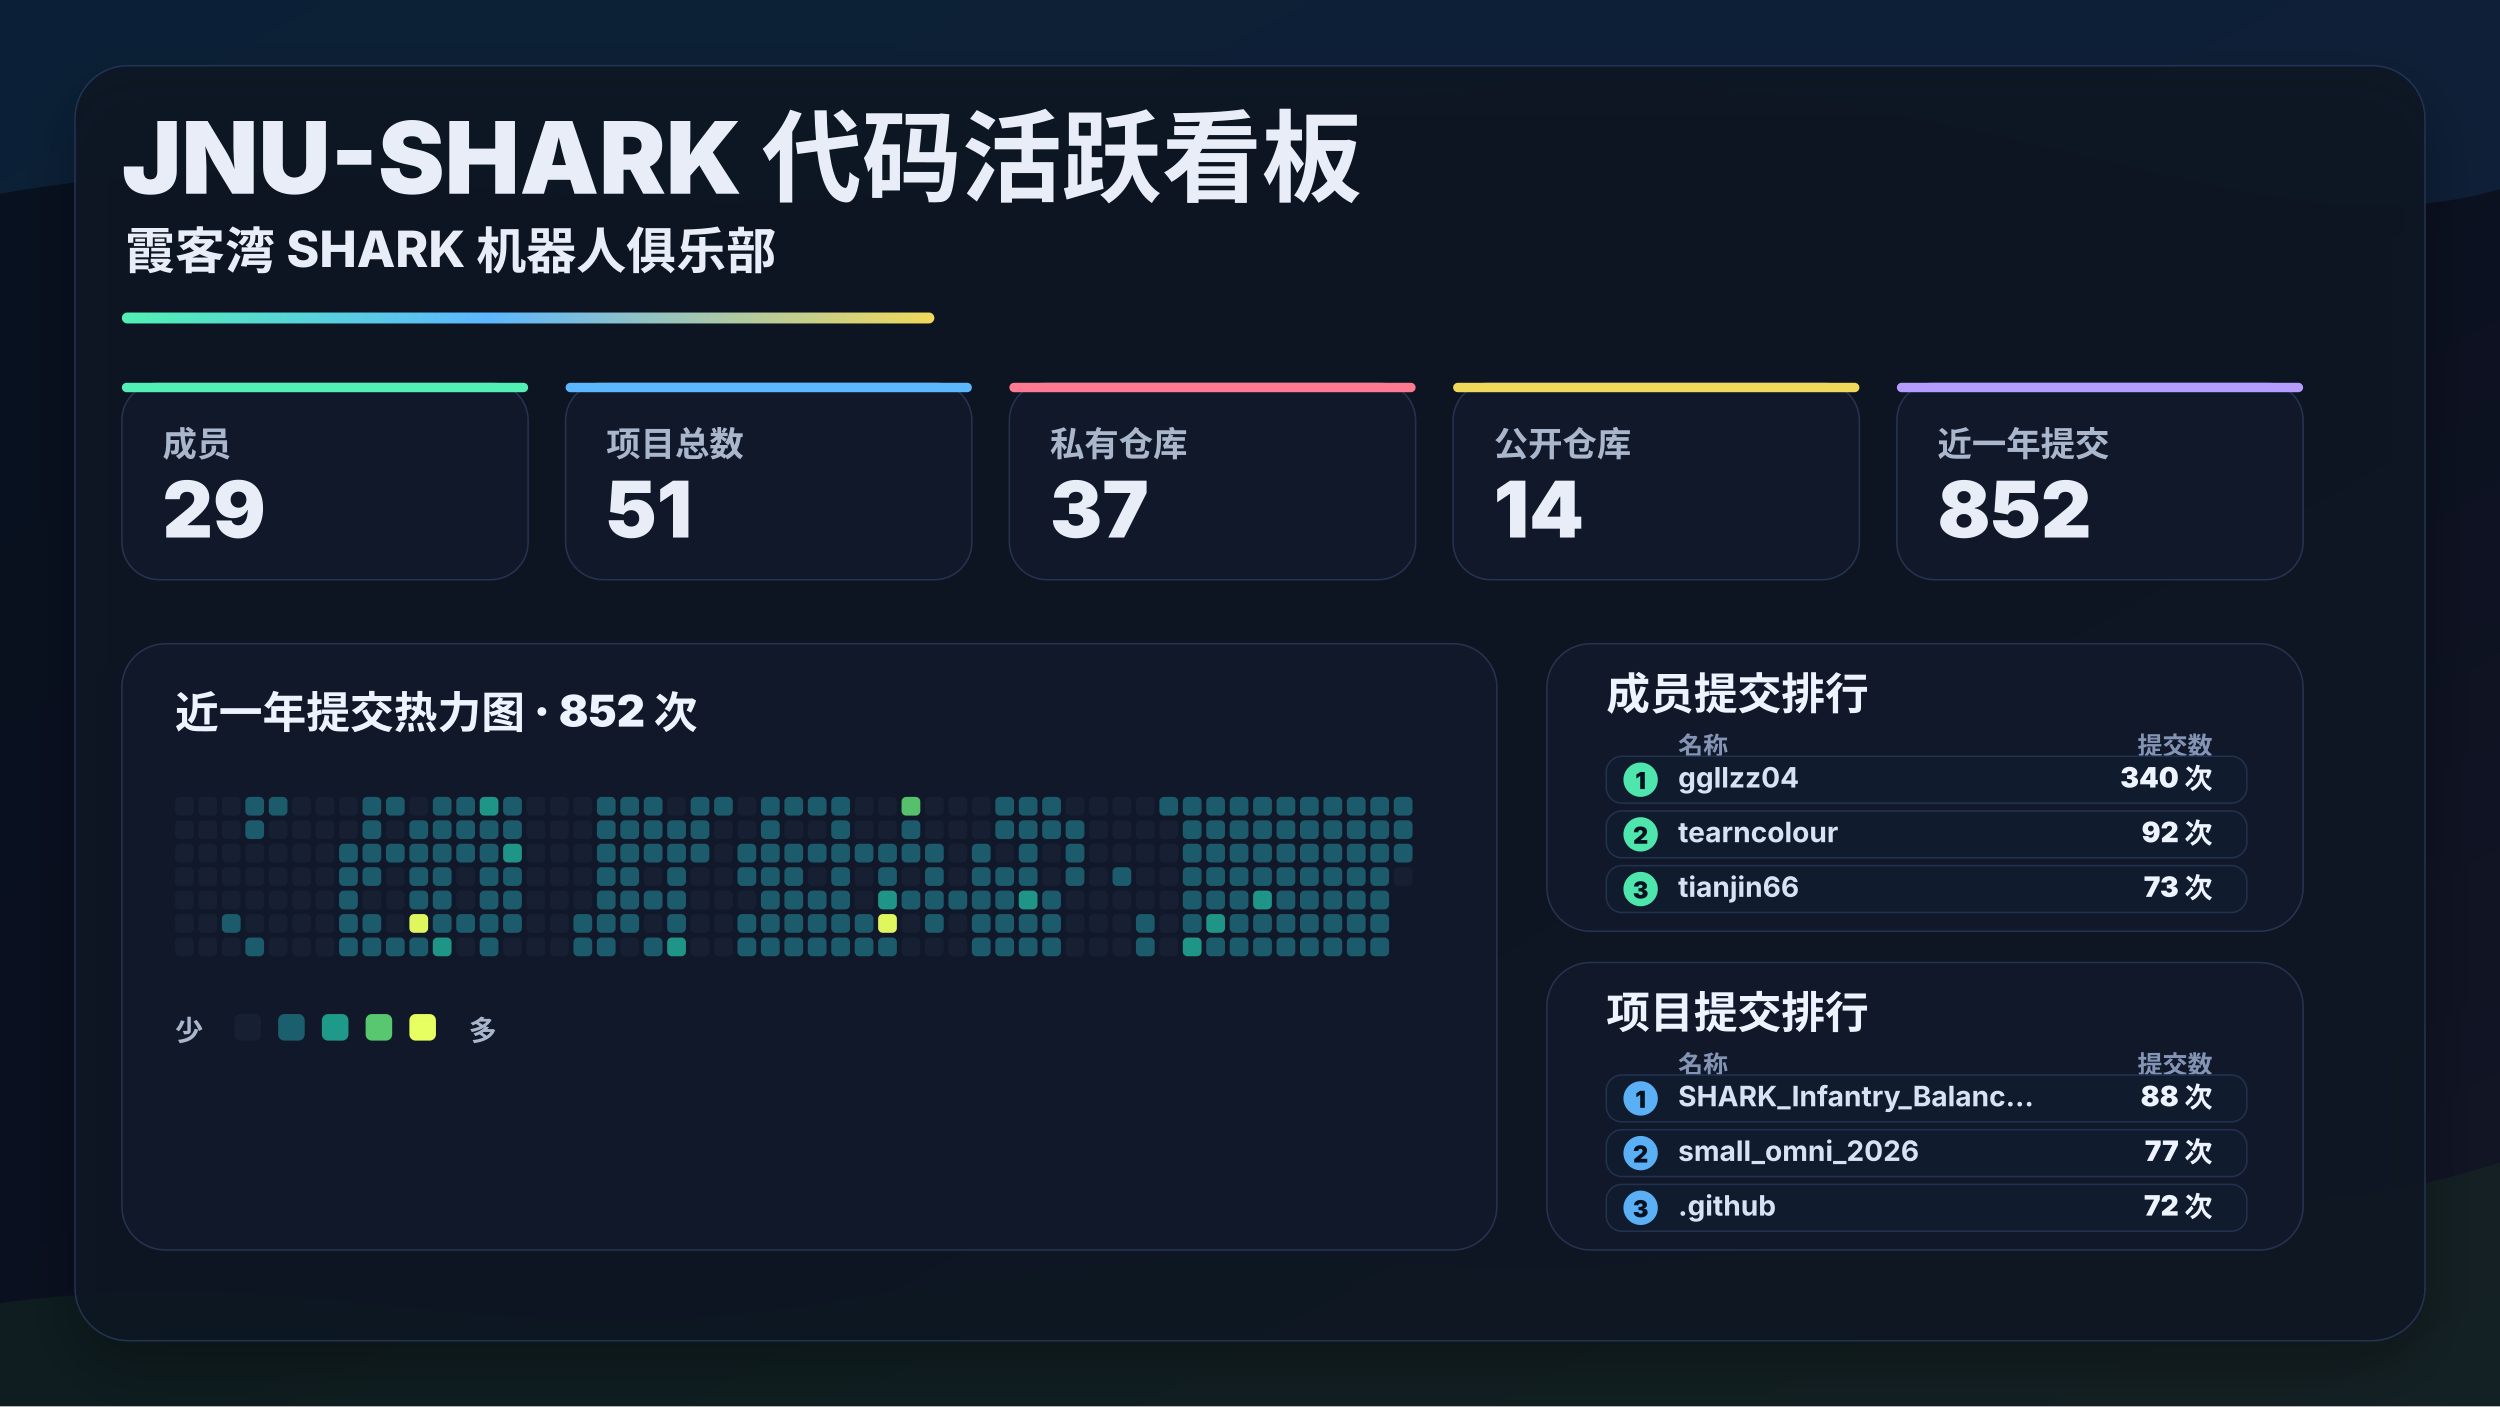
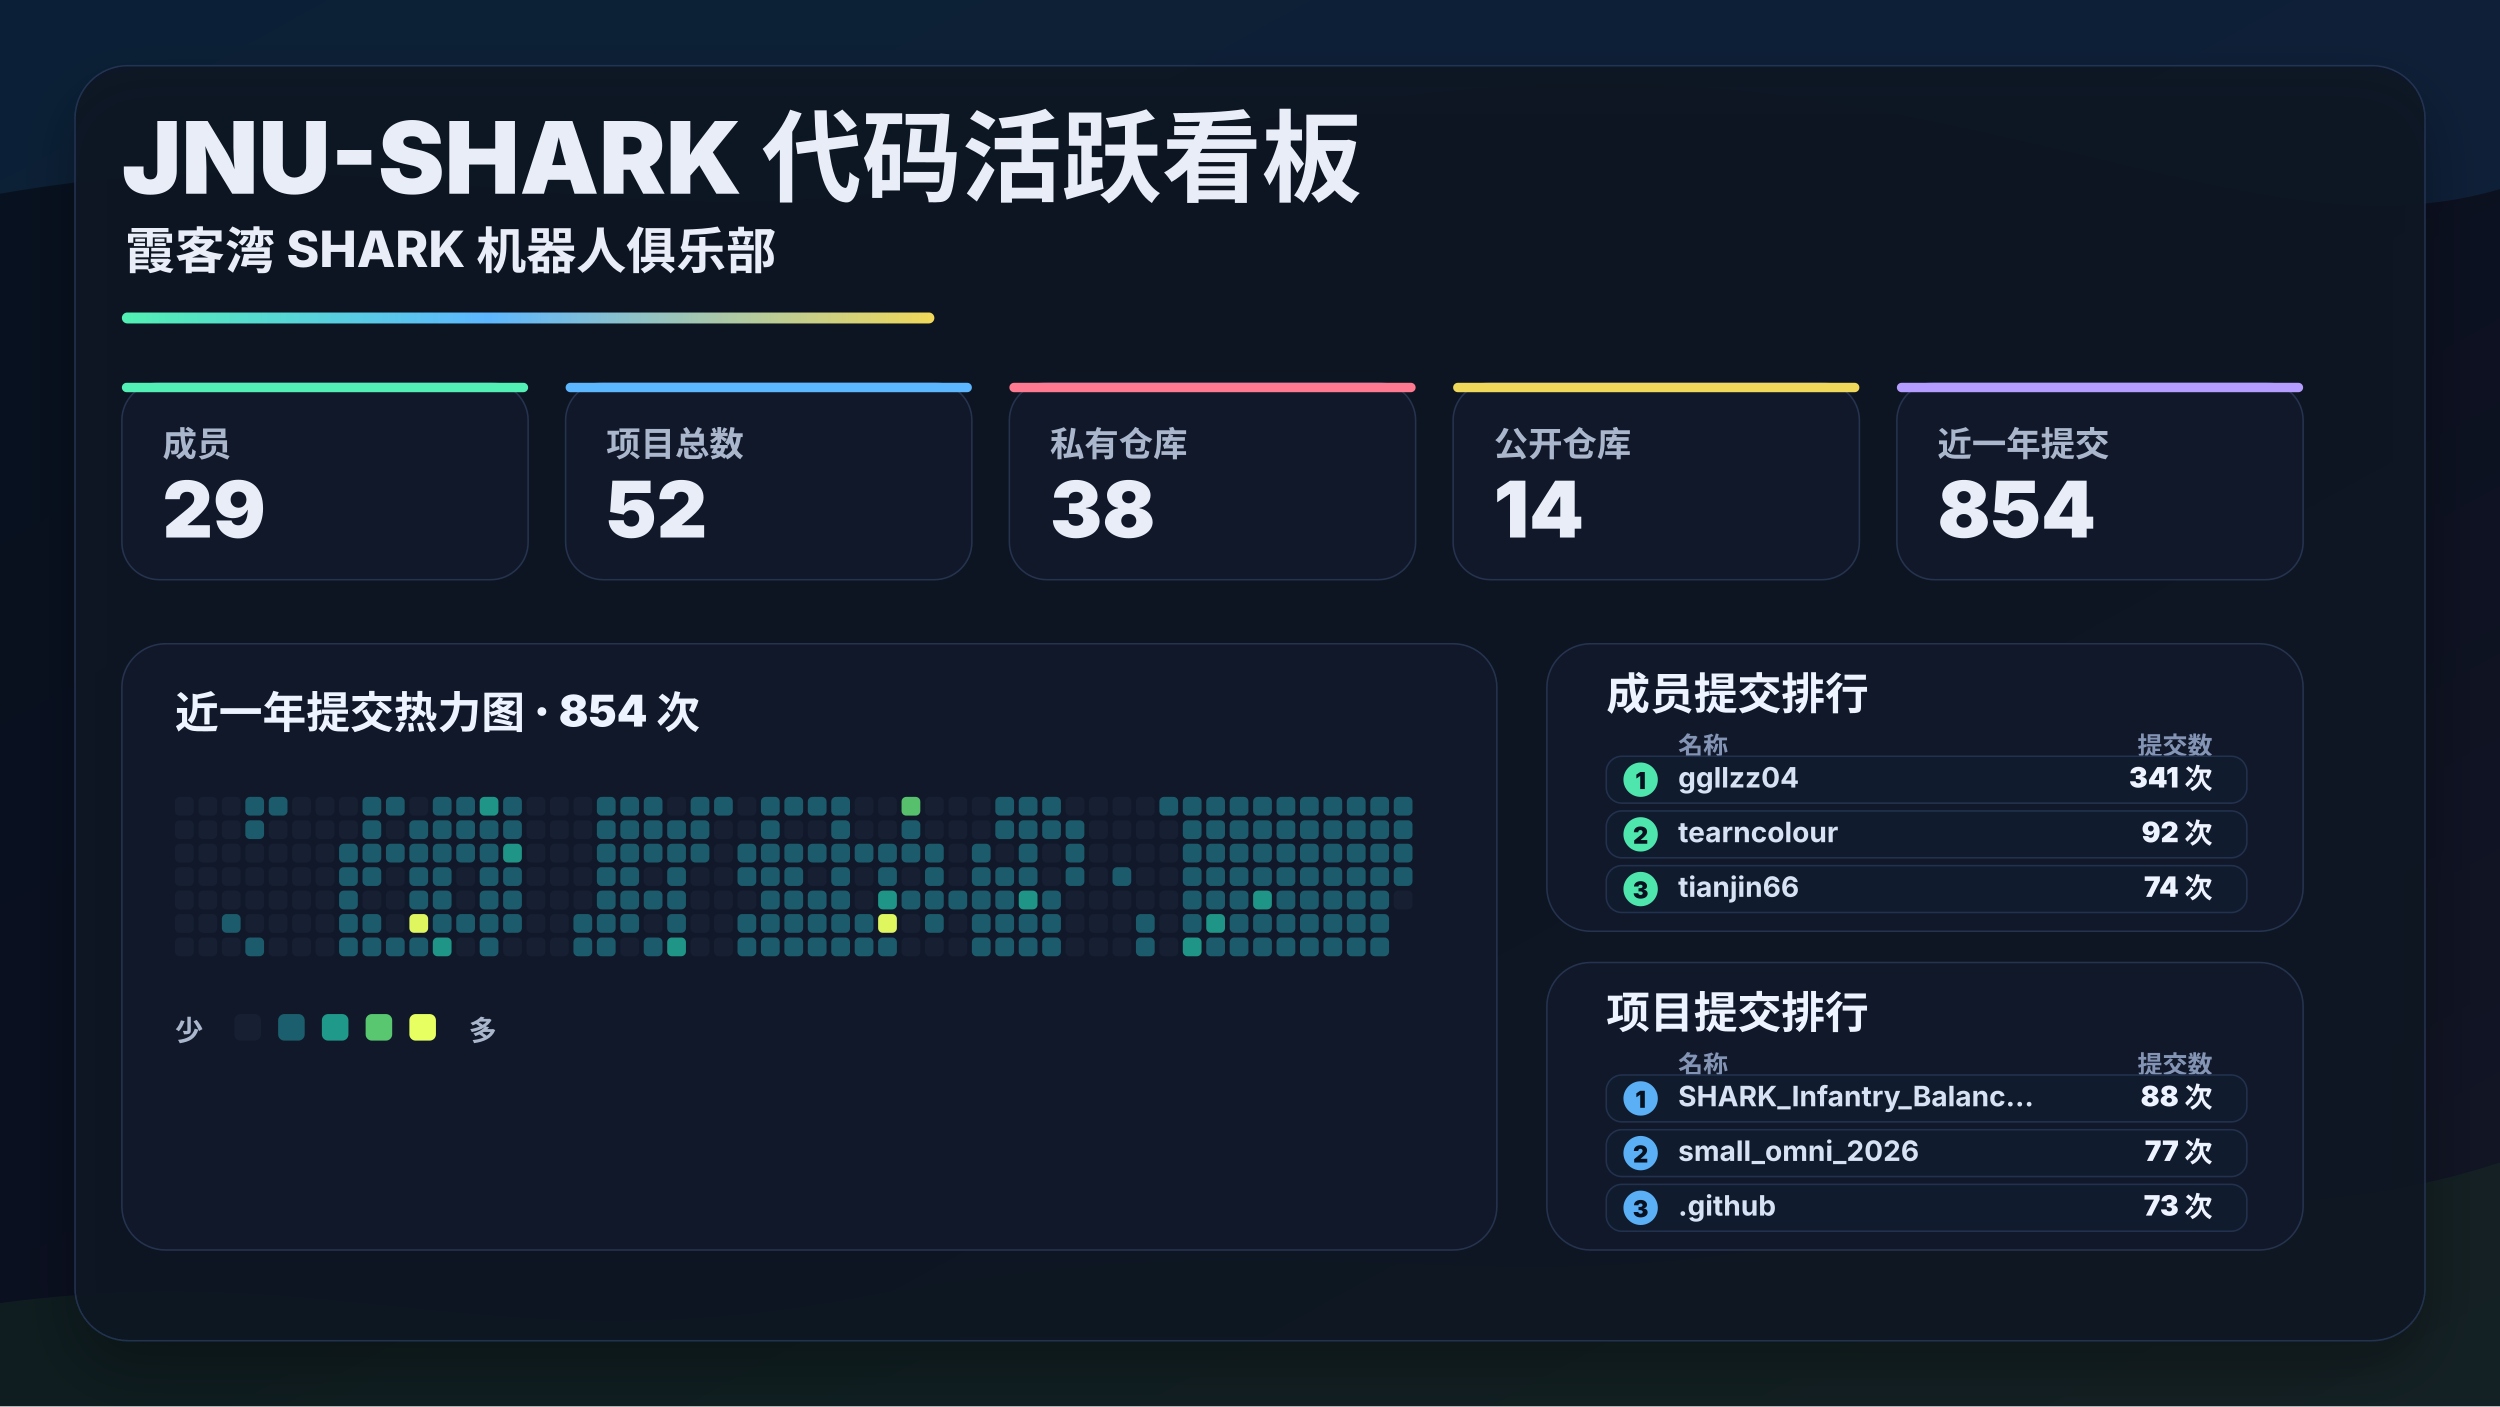
<svg xmlns="http://www.w3.org/2000/svg" width="1600" height="900" viewBox="0 0 1600 900" role="img" aria-labelledby="title desc">
  <defs>
    <linearGradient id="bg" x1="0" y1="0" x2="1" y2="1">
      <stop offset="0" stop-color="#07111f" />
      <stop offset="0.52" stop-color="#0b1020" />
      <stop offset="1" stop-color="#131625" />
    </linearGradient>
    <linearGradient id="hero" x1="0" y1="0" x2="1" y2="0">
      <stop offset="0" stop-color="#52f0b4" />
      <stop offset="0.45" stop-color="#5db7ff" />
      <stop offset="1" stop-color="#f0d85a" />
    </linearGradient>
    <filter id="softShadow" x="-10%" y="-10%" width="120%" height="120%">
      <feDropShadow dx="0" dy="18" stdDeviation="18" flood-color="#000000" flood-opacity="0.32" />
    </filter>
  </defs>
  <style>
    text { font-family: Inter, ui-sans-serif, system-ui, -apple-system, BlinkMacSystemFont, "Segoe UI", "PingFang SC", "Microsoft YaHei", sans-serif; fill: #e8edf7; }
    .title { font-size: 64px; font-weight: 900; letter-spacing: 0; }
    .subtitle { font-size: 32px; font-weight: 780; fill: #e8edf7; }
    .label { font-size: 22px; fill: #aab6cc; font-weight: 760; }
    .stat { font-size: 50px; font-weight: 900; }
    .section-title { font-size: 28px; font-weight: 860; fill: #eef4ff; }
    .table-head { font-size: 16px; fill: #8494b4; font-weight: 720; }
    .row-name { font-size: 18px; fill: #d7e2f4; font-weight: 720; }
    .row-value { font-size: 18px; fill: #eef4ff; font-weight: 860; }
    .rank { font-size: 15px; fill: #07111f; font-weight: 900; }
    .tiny { font-size: 18px; fill: #aab6cc; font-weight: 620; }
  </style>
  <rect width="1600" height="900" fill="url(#bg)" />
  <path d="M0 124 C250 80 385 160 620 114 C860 67 982 28 1220 74 C1392 108 1495 152 1600 121 L1600 0 L0 0 Z" fill="#12385c" opacity="0.38" />
  <path d="M0 834 C216 805 318 875 553 830 C835 776 935 837 1160 794 C1350 758 1464 789 1600 744 L1600 900 L0 900 Z" fill="#173622" opacity="0.36" />
  <g filter="url(#softShadow)">
    <rect x="48" y="42" width="1504" height="816" rx="34" fill="#0b1324" opacity="0.88" stroke="#263654" />
  </g>
  <text x="78" y="124" class="title">JNU-SHARK 代码活跃看板</text>
  <text x="80" y="172" class="subtitle">霞客湾 SHARK 机器人俱乐部</text>
  <rect x="78" y="200" width="520" height="7" rx="3.5" fill="url(#hero)" />
  <g>
    <rect x="78" y="245" width="260" height="126" rx="24" fill="#10182a" stroke="#25334f" />
    <rect x="78" y="245" width="260" height="6" rx="3" fill="#52f0b4" />
    <text x="104" y="292" class="label">成员</text>
    <text x="104" y="344" class="stat">29</text>
  </g>
  <g>
    <rect x="362" y="245" width="260" height="126" rx="24" fill="#10182a" stroke="#25334f" />
    <rect x="362" y="245" width="260" height="6" rx="3" fill="#5db7ff" />
    <text x="388" y="292" class="label">项目总数</text>
-     <text x="388" y="344" class="stat">51</text>
+     <text x="388" y="344" class="stat">52</text>
  </g>
  <g>
    <rect x="646" y="245" width="260" height="126" rx="24" fill="#10182a" stroke="#25334f" />
    <rect x="646" y="245" width="260" height="6" rx="3" fill="#ff7a90" />
    <text x="672" y="292" class="label">私有仓库</text>
-     <text x="672" y="344" class="stat">37</text>
+     <text x="672" y="344" class="stat">38</text>
  </g>
  <g>
    <rect x="930" y="245" width="260" height="126" rx="24" fill="#10182a" stroke="#25334f" />
    <rect x="930" y="245" width="260" height="6" rx="3" fill="#f0d85a" />
    <text x="956" y="292" class="label">公开仓库</text>
    <text x="956" y="344" class="stat">14</text>
  </g>
  <g>
    <rect x="1214" y="245" width="260" height="126" rx="24" fill="#10182a" stroke="#25334f" />
    <rect x="1214" y="245" width="260" height="6" rx="3" fill="#b59cff" />
    <text x="1240" y="292" class="label">近一年提交</text>
-     <text x="1240" y="344" class="stat">852</text>
+     <text x="1240" y="344" class="stat">854</text>
  </g>
  <rect x="78" y="412" width="880" height="388" rx="28" fill="#10182a" stroke="#25334f" />
-   <text x="112" y="466" class="section-title">近一年提交热力图 · 852 次</text>
+   <text x="112" y="466" class="section-title">近一年提交热力图 · 854 次</text>
  <rect x="112" y="510" width="12" height="12" rx="3" fill="#172033" opacity="0.96" />
  <rect x="112" y="525" width="12" height="12" rx="3" fill="#172033" opacity="0.96" />
  <rect x="112" y="540" width="12" height="12" rx="3" fill="#172033" opacity="0.96" />
  <rect x="112" y="555" width="12" height="12" rx="3" fill="#172033" opacity="0.96" />
  <rect x="112" y="570" width="12" height="12" rx="3" fill="#172033" opacity="0.96" />
  <rect x="112" y="585" width="12" height="12" rx="3" fill="#172033" opacity="0.96" />
  <rect x="112" y="600" width="12" height="12" rx="3" fill="#172033" opacity="0.96" />
  <rect x="127" y="510" width="12" height="12" rx="3" fill="#172033" opacity="0.96" />
  <rect x="127" y="525" width="12" height="12" rx="3" fill="#172033" opacity="0.96" />
  <rect x="127" y="540" width="12" height="12" rx="3" fill="#172033" opacity="0.96" />
  <rect x="127" y="555" width="12" height="12" rx="3" fill="#172033" opacity="0.96" />
  <rect x="127" y="570" width="12" height="12" rx="3" fill="#172033" opacity="0.96" />
  <rect x="127" y="585" width="12" height="12" rx="3" fill="#172033" opacity="0.96" />
  <rect x="127" y="600" width="12" height="12" rx="3" fill="#172033" opacity="0.96" />
  <rect x="142" y="510" width="12" height="12" rx="3" fill="#172033" opacity="0.96" />
  <rect x="142" y="525" width="12" height="12" rx="3" fill="#172033" opacity="0.96" />
  <rect x="142" y="540" width="12" height="12" rx="3" fill="#172033" opacity="0.96" />
  <rect x="142" y="555" width="12" height="12" rx="3" fill="#172033" opacity="0.96" />
  <rect x="142" y="570" width="12" height="12" rx="3" fill="#172033" opacity="0.96" />
  <rect x="142" y="585" width="12" height="12" rx="3" fill="#1b5e6d" opacity="0.96" />
  <rect x="142" y="600" width="12" height="12" rx="3" fill="#172033" opacity="0.96" />
  <rect x="157" y="510" width="12" height="12" rx="3" fill="#1b5e6d" opacity="0.96" />
  <rect x="157" y="525" width="12" height="12" rx="3" fill="#1b5e6d" opacity="0.96" />
  <rect x="157" y="540" width="12" height="12" rx="3" fill="#172033" opacity="0.96" />
  <rect x="157" y="555" width="12" height="12" rx="3" fill="#172033" opacity="0.96" />
  <rect x="157" y="570" width="12" height="12" rx="3" fill="#172033" opacity="0.96" />
  <rect x="157" y="585" width="12" height="12" rx="3" fill="#172033" opacity="0.96" />
  <rect x="157" y="600" width="12" height="12" rx="3" fill="#1b5e6d" opacity="0.96" />
  <rect x="172" y="510" width="12" height="12" rx="3" fill="#1b5e6d" opacity="0.96" />
  <rect x="172" y="525" width="12" height="12" rx="3" fill="#172033" opacity="0.96" />
  <rect x="172" y="540" width="12" height="12" rx="3" fill="#172033" opacity="0.96" />
  <rect x="172" y="555" width="12" height="12" rx="3" fill="#172033" opacity="0.96" />
  <rect x="172" y="570" width="12" height="12" rx="3" fill="#172033" opacity="0.96" />
  <rect x="172" y="585" width="12" height="12" rx="3" fill="#172033" opacity="0.96" />
  <rect x="172" y="600" width="12" height="12" rx="3" fill="#172033" opacity="0.96" />
  <rect x="187" y="510" width="12" height="12" rx="3" fill="#172033" opacity="0.96" />
  <rect x="187" y="525" width="12" height="12" rx="3" fill="#172033" opacity="0.96" />
  <rect x="187" y="540" width="12" height="12" rx="3" fill="#172033" opacity="0.96" />
  <rect x="187" y="555" width="12" height="12" rx="3" fill="#172033" opacity="0.96" />
  <rect x="187" y="570" width="12" height="12" rx="3" fill="#172033" opacity="0.96" />
  <rect x="187" y="585" width="12" height="12" rx="3" fill="#172033" opacity="0.96" />
  <rect x="187" y="600" width="12" height="12" rx="3" fill="#172033" opacity="0.96" />
  <rect x="202" y="510" width="12" height="12" rx="3" fill="#172033" opacity="0.96" />
  <rect x="202" y="525" width="12" height="12" rx="3" fill="#172033" opacity="0.96" />
  <rect x="202" y="540" width="12" height="12" rx="3" fill="#172033" opacity="0.96" />
  <rect x="202" y="555" width="12" height="12" rx="3" fill="#172033" opacity="0.96" />
  <rect x="202" y="570" width="12" height="12" rx="3" fill="#172033" opacity="0.96" />
  <rect x="202" y="585" width="12" height="12" rx="3" fill="#172033" opacity="0.96" />
  <rect x="202" y="600" width="12" height="12" rx="3" fill="#172033" opacity="0.96" />
  <rect x="217" y="510" width="12" height="12" rx="3" fill="#172033" opacity="0.96" />
  <rect x="217" y="525" width="12" height="12" rx="3" fill="#172033" opacity="0.96" />
  <rect x="217" y="540" width="12" height="12" rx="3" fill="#1b5e6d" opacity="0.96" />
  <rect x="217" y="555" width="12" height="12" rx="3" fill="#1b5e6d" opacity="0.96" />
  <rect x="217" y="570" width="12" height="12" rx="3" fill="#1b5e6d" opacity="0.96" />
  <rect x="217" y="585" width="12" height="12" rx="3" fill="#1b5e6d" opacity="0.96" />
  <rect x="217" y="600" width="12" height="12" rx="3" fill="#1b5e6d" opacity="0.96" />
  <rect x="232" y="510" width="12" height="12" rx="3" fill="#1b5e6d" opacity="0.96" />
  <rect x="232" y="525" width="12" height="12" rx="3" fill="#1b5e6d" opacity="0.96" />
  <rect x="232" y="540" width="12" height="12" rx="3" fill="#1b5e6d" opacity="0.96" />
  <rect x="232" y="555" width="12" height="12" rx="3" fill="#1b5e6d" opacity="0.96" />
  <rect x="232" y="570" width="12" height="12" rx="3" fill="#172033" opacity="0.96" />
  <rect x="232" y="585" width="12" height="12" rx="3" fill="#1b5e6d" opacity="0.96" />
  <rect x="232" y="600" width="12" height="12" rx="3" fill="#1b5e6d" opacity="0.96" />
  <rect x="247" y="510" width="12" height="12" rx="3" fill="#1b5e6d" opacity="0.96" />
  <rect x="247" y="525" width="12" height="12" rx="3" fill="#172033" opacity="0.96" />
  <rect x="247" y="540" width="12" height="12" rx="3" fill="#1b5e6d" opacity="0.96" />
  <rect x="247" y="555" width="12" height="12" rx="3" fill="#172033" opacity="0.96" />
  <rect x="247" y="570" width="12" height="12" rx="3" fill="#172033" opacity="0.96" />
  <rect x="247" y="585" width="12" height="12" rx="3" fill="#172033" opacity="0.96" />
  <rect x="247" y="600" width="12" height="12" rx="3" fill="#1b5e6d" opacity="0.96" />
  <rect x="262" y="510" width="12" height="12" rx="3" fill="#172033" opacity="0.96" />
  <rect x="262" y="525" width="12" height="12" rx="3" fill="#1b5e6d" opacity="0.96" />
  <rect x="262" y="540" width="12" height="12" rx="3" fill="#1b5e6d" opacity="0.96" />
  <rect x="262" y="555" width="12" height="12" rx="3" fill="#1b5e6d" opacity="0.96" />
  <rect x="262" y="570" width="12" height="12" rx="3" fill="#1b5e6d" opacity="0.96" />
  <rect x="262" y="585" width="12" height="12" rx="3" fill="#e7ff61" opacity="0.96" />
  <rect x="262" y="600" width="12" height="12" rx="3" fill="#1b5e6d" opacity="0.96" />
  <rect x="277" y="510" width="12" height="12" rx="3" fill="#1b5e6d" opacity="0.96" />
  <rect x="277" y="525" width="12" height="12" rx="3" fill="#1b5e6d" opacity="0.96" />
  <rect x="277" y="540" width="12" height="12" rx="3" fill="#1b5e6d" opacity="0.96" />
  <rect x="277" y="555" width="12" height="12" rx="3" fill="#1b5e6d" opacity="0.96" />
  <rect x="277" y="570" width="12" height="12" rx="3" fill="#1b5e6d" opacity="0.96" />
  <rect x="277" y="585" width="12" height="12" rx="3" fill="#1b5e6d" opacity="0.96" />
  <rect x="277" y="600" width="12" height="12" rx="3" fill="#1f9a8a" opacity="0.96" />
  <rect x="292" y="510" width="12" height="12" rx="3" fill="#1b5e6d" opacity="0.96" />
  <rect x="292" y="525" width="12" height="12" rx="3" fill="#1b5e6d" opacity="0.96" />
  <rect x="292" y="540" width="12" height="12" rx="3" fill="#1b5e6d" opacity="0.96" />
  <rect x="292" y="555" width="12" height="12" rx="3" fill="#172033" opacity="0.96" />
  <rect x="292" y="570" width="12" height="12" rx="3" fill="#172033" opacity="0.96" />
  <rect x="292" y="585" width="12" height="12" rx="3" fill="#1b5e6d" opacity="0.96" />
  <rect x="292" y="600" width="12" height="12" rx="3" fill="#172033" opacity="0.96" />
  <rect x="307" y="510" width="12" height="12" rx="3" fill="#1f9a8a" opacity="0.96" />
  <rect x="307" y="525" width="12" height="12" rx="3" fill="#1b5e6d" opacity="0.96" />
  <rect x="307" y="540" width="12" height="12" rx="3" fill="#1b5e6d" opacity="0.96" />
  <rect x="307" y="555" width="12" height="12" rx="3" fill="#1b5e6d" opacity="0.96" />
  <rect x="307" y="570" width="12" height="12" rx="3" fill="#1b5e6d" opacity="0.96" />
  <rect x="307" y="585" width="12" height="12" rx="3" fill="#1b5e6d" opacity="0.96" />
  <rect x="307" y="600" width="12" height="12" rx="3" fill="#1b5e6d" opacity="0.96" />
  <rect x="322" y="510" width="12" height="12" rx="3" fill="#1b5e6d" opacity="0.96" />
  <rect x="322" y="525" width="12" height="12" rx="3" fill="#1b5e6d" opacity="0.96" />
  <rect x="322" y="540" width="12" height="12" rx="3" fill="#1f9a8a" opacity="0.96" />
  <rect x="322" y="555" width="12" height="12" rx="3" fill="#1b5e6d" opacity="0.96" />
  <rect x="322" y="570" width="12" height="12" rx="3" fill="#1b5e6d" opacity="0.96" />
  <rect x="322" y="585" width="12" height="12" rx="3" fill="#1b5e6d" opacity="0.96" />
  <rect x="322" y="600" width="12" height="12" rx="3" fill="#172033" opacity="0.96" />
  <rect x="337" y="510" width="12" height="12" rx="3" fill="#172033" opacity="0.96" />
  <rect x="337" y="525" width="12" height="12" rx="3" fill="#172033" opacity="0.96" />
  <rect x="337" y="540" width="12" height="12" rx="3" fill="#172033" opacity="0.96" />
  <rect x="337" y="555" width="12" height="12" rx="3" fill="#172033" opacity="0.96" />
  <rect x="337" y="570" width="12" height="12" rx="3" fill="#172033" opacity="0.96" />
  <rect x="337" y="585" width="12" height="12" rx="3" fill="#172033" opacity="0.96" />
  <rect x="337" y="600" width="12" height="12" rx="3" fill="#172033" opacity="0.96" />
  <rect x="352" y="510" width="12" height="12" rx="3" fill="#172033" opacity="0.96" />
  <rect x="352" y="525" width="12" height="12" rx="3" fill="#172033" opacity="0.96" />
  <rect x="352" y="540" width="12" height="12" rx="3" fill="#172033" opacity="0.96" />
  <rect x="352" y="555" width="12" height="12" rx="3" fill="#172033" opacity="0.96" />
  <rect x="352" y="570" width="12" height="12" rx="3" fill="#172033" opacity="0.96" />
  <rect x="352" y="585" width="12" height="12" rx="3" fill="#172033" opacity="0.96" />
  <rect x="352" y="600" width="12" height="12" rx="3" fill="#172033" opacity="0.96" />
  <rect x="367" y="510" width="12" height="12" rx="3" fill="#172033" opacity="0.96" />
  <rect x="367" y="525" width="12" height="12" rx="3" fill="#172033" opacity="0.96" />
  <rect x="367" y="540" width="12" height="12" rx="3" fill="#172033" opacity="0.96" />
  <rect x="367" y="555" width="12" height="12" rx="3" fill="#172033" opacity="0.96" />
  <rect x="367" y="570" width="12" height="12" rx="3" fill="#172033" opacity="0.96" />
  <rect x="367" y="585" width="12" height="12" rx="3" fill="#1b5e6d" opacity="0.96" />
  <rect x="367" y="600" width="12" height="12" rx="3" fill="#1b5e6d" opacity="0.96" />
  <rect x="382" y="510" width="12" height="12" rx="3" fill="#1b5e6d" opacity="0.96" />
  <rect x="382" y="525" width="12" height="12" rx="3" fill="#1b5e6d" opacity="0.96" />
  <rect x="382" y="540" width="12" height="12" rx="3" fill="#1b5e6d" opacity="0.96" />
  <rect x="382" y="555" width="12" height="12" rx="3" fill="#1b5e6d" opacity="0.96" />
  <rect x="382" y="570" width="12" height="12" rx="3" fill="#1b5e6d" opacity="0.96" />
  <rect x="382" y="585" width="12" height="12" rx="3" fill="#1b5e6d" opacity="0.96" />
  <rect x="382" y="600" width="12" height="12" rx="3" fill="#1b5e6d" opacity="0.96" />
  <rect x="397" y="510" width="12" height="12" rx="3" fill="#1b5e6d" opacity="0.96" />
  <rect x="397" y="525" width="12" height="12" rx="3" fill="#1b5e6d" opacity="0.96" />
  <rect x="397" y="540" width="12" height="12" rx="3" fill="#1b5e6d" opacity="0.96" />
  <rect x="397" y="555" width="12" height="12" rx="3" fill="#1b5e6d" opacity="0.96" />
  <rect x="397" y="570" width="12" height="12" rx="3" fill="#1b5e6d" opacity="0.96" />
  <rect x="397" y="585" width="12" height="12" rx="3" fill="#1b5e6d" opacity="0.96" />
  <rect x="397" y="600" width="12" height="12" rx="3" fill="#172033" opacity="0.96" />
  <rect x="412" y="510" width="12" height="12" rx="3" fill="#1b5e6d" opacity="0.96" />
  <rect x="412" y="525" width="12" height="12" rx="3" fill="#1b5e6d" opacity="0.96" />
  <rect x="412" y="540" width="12" height="12" rx="3" fill="#1b5e6d" opacity="0.96" />
  <rect x="412" y="555" width="12" height="12" rx="3" fill="#172033" opacity="0.96" />
  <rect x="412" y="570" width="12" height="12" rx="3" fill="#1b5e6d" opacity="0.96" />
  <rect x="412" y="585" width="12" height="12" rx="3" fill="#172033" opacity="0.96" />
  <rect x="412" y="600" width="12" height="12" rx="3" fill="#1b5e6d" opacity="0.96" />
  <rect x="427" y="510" width="12" height="12" rx="3" fill="#172033" opacity="0.96" />
  <rect x="427" y="525" width="12" height="12" rx="3" fill="#1b5e6d" opacity="0.96" />
  <rect x="427" y="540" width="12" height="12" rx="3" fill="#1b5e6d" opacity="0.96" />
  <rect x="427" y="555" width="12" height="12" rx="3" fill="#1b5e6d" opacity="0.96" />
  <rect x="427" y="570" width="12" height="12" rx="3" fill="#1b5e6d" opacity="0.96" />
  <rect x="427" y="585" width="12" height="12" rx="3" fill="#1b5e6d" opacity="0.96" />
  <rect x="427" y="600" width="12" height="12" rx="3" fill="#1f9a8a" opacity="0.96" />
  <rect x="442" y="510" width="12" height="12" rx="3" fill="#1b5e6d" opacity="0.96" />
  <rect x="442" y="525" width="12" height="12" rx="3" fill="#1b5e6d" opacity="0.96" />
  <rect x="442" y="540" width="12" height="12" rx="3" fill="#1b5e6d" opacity="0.96" />
  <rect x="442" y="555" width="12" height="12" rx="3" fill="#172033" opacity="0.96" />
  <rect x="442" y="570" width="12" height="12" rx="3" fill="#172033" opacity="0.96" />
  <rect x="442" y="585" width="12" height="12" rx="3" fill="#172033" opacity="0.96" />
  <rect x="442" y="600" width="12" height="12" rx="3" fill="#172033" opacity="0.96" />
  <rect x="457" y="510" width="12" height="12" rx="3" fill="#1b5e6d" opacity="0.96" />
  <rect x="457" y="525" width="12" height="12" rx="3" fill="#172033" opacity="0.96" />
  <rect x="457" y="540" width="12" height="12" rx="3" fill="#172033" opacity="0.96" />
  <rect x="457" y="555" width="12" height="12" rx="3" fill="#172033" opacity="0.96" />
  <rect x="457" y="570" width="12" height="12" rx="3" fill="#172033" opacity="0.96" />
  <rect x="457" y="585" width="12" height="12" rx="3" fill="#172033" opacity="0.96" />
  <rect x="457" y="600" width="12" height="12" rx="3" fill="#172033" opacity="0.96" />
  <rect x="472" y="510" width="12" height="12" rx="3" fill="#172033" opacity="0.96" />
  <rect x="472" y="525" width="12" height="12" rx="3" fill="#172033" opacity="0.96" />
  <rect x="472" y="540" width="12" height="12" rx="3" fill="#1b5e6d" opacity="0.96" />
  <rect x="472" y="555" width="12" height="12" rx="3" fill="#1b5e6d" opacity="0.96" />
  <rect x="472" y="570" width="12" height="12" rx="3" fill="#172033" opacity="0.96" />
  <rect x="472" y="585" width="12" height="12" rx="3" fill="#1b5e6d" opacity="0.96" />
  <rect x="472" y="600" width="12" height="12" rx="3" fill="#1b5e6d" opacity="0.96" />
  <rect x="487" y="510" width="12" height="12" rx="3" fill="#1b5e6d" opacity="0.96" />
  <rect x="487" y="525" width="12" height="12" rx="3" fill="#1b5e6d" opacity="0.96" />
  <rect x="487" y="540" width="12" height="12" rx="3" fill="#1b5e6d" opacity="0.96" />
  <rect x="487" y="555" width="12" height="12" rx="3" fill="#1b5e6d" opacity="0.96" />
  <rect x="487" y="570" width="12" height="12" rx="3" fill="#1b5e6d" opacity="0.96" />
  <rect x="487" y="585" width="12" height="12" rx="3" fill="#1b5e6d" opacity="0.96" />
  <rect x="487" y="600" width="12" height="12" rx="3" fill="#1b5e6d" opacity="0.96" />
  <rect x="502" y="510" width="12" height="12" rx="3" fill="#1b5e6d" opacity="0.96" />
  <rect x="502" y="525" width="12" height="12" rx="3" fill="#172033" opacity="0.96" />
  <rect x="502" y="540" width="12" height="12" rx="3" fill="#1b5e6d" opacity="0.96" />
  <rect x="502" y="555" width="12" height="12" rx="3" fill="#1b5e6d" opacity="0.96" />
  <rect x="502" y="570" width="12" height="12" rx="3" fill="#1b5e6d" opacity="0.96" />
  <rect x="502" y="585" width="12" height="12" rx="3" fill="#1b5e6d" opacity="0.96" />
  <rect x="502" y="600" width="12" height="12" rx="3" fill="#1b5e6d" opacity="0.96" />
  <rect x="517" y="510" width="12" height="12" rx="3" fill="#1b5e6d" opacity="0.96" />
  <rect x="517" y="525" width="12" height="12" rx="3" fill="#172033" opacity="0.96" />
  <rect x="517" y="540" width="12" height="12" rx="3" fill="#1b5e6d" opacity="0.96" />
  <rect x="517" y="555" width="12" height="12" rx="3" fill="#172033" opacity="0.96" />
  <rect x="517" y="570" width="12" height="12" rx="3" fill="#1b5e6d" opacity="0.96" />
  <rect x="517" y="585" width="12" height="12" rx="3" fill="#1b5e6d" opacity="0.96" />
  <rect x="517" y="600" width="12" height="12" rx="3" fill="#1b5e6d" opacity="0.96" />
  <rect x="532" y="510" width="12" height="12" rx="3" fill="#1b5e6d" opacity="0.96" />
  <rect x="532" y="525" width="12" height="12" rx="3" fill="#1b5e6d" opacity="0.96" />
  <rect x="532" y="540" width="12" height="12" rx="3" fill="#1b5e6d" opacity="0.96" />
  <rect x="532" y="555" width="12" height="12" rx="3" fill="#1b5e6d" opacity="0.96" />
  <rect x="532" y="570" width="12" height="12" rx="3" fill="#1b5e6d" opacity="0.96" />
  <rect x="532" y="585" width="12" height="12" rx="3" fill="#1b5e6d" opacity="0.96" />
  <rect x="532" y="600" width="12" height="12" rx="3" fill="#1b5e6d" opacity="0.96" />
  <rect x="547" y="510" width="12" height="12" rx="3" fill="#172033" opacity="0.96" />
  <rect x="547" y="525" width="12" height="12" rx="3" fill="#172033" opacity="0.96" />
  <rect x="547" y="540" width="12" height="12" rx="3" fill="#1b5e6d" opacity="0.96" />
  <rect x="547" y="555" width="12" height="12" rx="3" fill="#172033" opacity="0.96" />
  <rect x="547" y="570" width="12" height="12" rx="3" fill="#172033" opacity="0.96" />
  <rect x="547" y="585" width="12" height="12" rx="3" fill="#1b5e6d" opacity="0.96" />
  <rect x="547" y="600" width="12" height="12" rx="3" fill="#1b5e6d" opacity="0.96" />
  <rect x="562" y="510" width="12" height="12" rx="3" fill="#172033" opacity="0.96" />
  <rect x="562" y="525" width="12" height="12" rx="3" fill="#172033" opacity="0.96" />
  <rect x="562" y="540" width="12" height="12" rx="3" fill="#1b5e6d" opacity="0.96" />
  <rect x="562" y="555" width="12" height="12" rx="3" fill="#1b5e6d" opacity="0.96" />
  <rect x="562" y="570" width="12" height="12" rx="3" fill="#1f9a8a" opacity="0.96" />
  <rect x="562" y="585" width="12" height="12" rx="3" fill="#e7ff61" opacity="0.96" />
  <rect x="562" y="600" width="12" height="12" rx="3" fill="#1b5e6d" opacity="0.96" />
  <rect x="577" y="510" width="12" height="12" rx="3" fill="#58c76f" opacity="0.96" />
  <rect x="577" y="525" width="12" height="12" rx="3" fill="#1b5e6d" opacity="0.96" />
  <rect x="577" y="540" width="12" height="12" rx="3" fill="#1b5e6d" opacity="0.96" />
  <rect x="577" y="555" width="12" height="12" rx="3" fill="#172033" opacity="0.96" />
  <rect x="577" y="570" width="12" height="12" rx="3" fill="#1b5e6d" opacity="0.96" />
  <rect x="577" y="585" width="12" height="12" rx="3" fill="#172033" opacity="0.96" />
  <rect x="577" y="600" width="12" height="12" rx="3" fill="#172033" opacity="0.96" />
  <rect x="592" y="510" width="12" height="12" rx="3" fill="#172033" opacity="0.96" />
  <rect x="592" y="525" width="12" height="12" rx="3" fill="#172033" opacity="0.96" />
  <rect x="592" y="540" width="12" height="12" rx="3" fill="#1b5e6d" opacity="0.96" />
  <rect x="592" y="555" width="12" height="12" rx="3" fill="#1b5e6d" opacity="0.96" />
  <rect x="592" y="570" width="12" height="12" rx="3" fill="#1b5e6d" opacity="0.96" />
  <rect x="592" y="585" width="12" height="12" rx="3" fill="#1b5e6d" opacity="0.96" />
  <rect x="592" y="600" width="12" height="12" rx="3" fill="#172033" opacity="0.96" />
  <rect x="607" y="510" width="12" height="12" rx="3" fill="#172033" opacity="0.96" />
  <rect x="607" y="525" width="12" height="12" rx="3" fill="#172033" opacity="0.96" />
  <rect x="607" y="540" width="12" height="12" rx="3" fill="#172033" opacity="0.96" />
  <rect x="607" y="555" width="12" height="12" rx="3" fill="#172033" opacity="0.96" />
  <rect x="607" y="570" width="12" height="12" rx="3" fill="#1b5e6d" opacity="0.96" />
  <rect x="607" y="585" width="12" height="12" rx="3" fill="#172033" opacity="0.96" />
  <rect x="607" y="600" width="12" height="12" rx="3" fill="#172033" opacity="0.96" />
  <rect x="622" y="510" width="12" height="12" rx="3" fill="#172033" opacity="0.96" />
  <rect x="622" y="525" width="12" height="12" rx="3" fill="#172033" opacity="0.96" />
  <rect x="622" y="540" width="12" height="12" rx="3" fill="#1b5e6d" opacity="0.96" />
  <rect x="622" y="555" width="12" height="12" rx="3" fill="#1b5e6d" opacity="0.96" />
  <rect x="622" y="570" width="12" height="12" rx="3" fill="#1b5e6d" opacity="0.96" />
  <rect x="622" y="585" width="12" height="12" rx="3" fill="#1b5e6d" opacity="0.96" />
  <rect x="622" y="600" width="12" height="12" rx="3" fill="#1b5e6d" opacity="0.96" />
  <rect x="637" y="510" width="12" height="12" rx="3" fill="#1b5e6d" opacity="0.96" />
  <rect x="637" y="525" width="12" height="12" rx="3" fill="#1b5e6d" opacity="0.96" />
  <rect x="637" y="540" width="12" height="12" rx="3" fill="#172033" opacity="0.96" />
  <rect x="637" y="555" width="12" height="12" rx="3" fill="#1b5e6d" opacity="0.96" />
  <rect x="637" y="570" width="12" height="12" rx="3" fill="#1b5e6d" opacity="0.96" />
  <rect x="637" y="585" width="12" height="12" rx="3" fill="#1b5e6d" opacity="0.96" />
  <rect x="637" y="600" width="12" height="12" rx="3" fill="#1b5e6d" opacity="0.96" />
  <rect x="652" y="510" width="12" height="12" rx="3" fill="#1b5e6d" opacity="0.96" />
  <rect x="652" y="525" width="12" height="12" rx="3" fill="#1b5e6d" opacity="0.96" />
  <rect x="652" y="540" width="12" height="12" rx="3" fill="#1b5e6d" opacity="0.96" />
  <rect x="652" y="555" width="12" height="12" rx="3" fill="#1b5e6d" opacity="0.96" />
  <rect x="652" y="570" width="12" height="12" rx="3" fill="#1f9a8a" opacity="0.96" />
  <rect x="652" y="585" width="12" height="12" rx="3" fill="#1b5e6d" opacity="0.96" />
  <rect x="652" y="600" width="12" height="12" rx="3" fill="#1b5e6d" opacity="0.96" />
  <rect x="667" y="510" width="12" height="12" rx="3" fill="#1b5e6d" opacity="0.96" />
  <rect x="667" y="525" width="12" height="12" rx="3" fill="#1b5e6d" opacity="0.96" />
  <rect x="667" y="540" width="12" height="12" rx="3" fill="#172033" opacity="0.96" />
  <rect x="667" y="555" width="12" height="12" rx="3" fill="#172033" opacity="0.96" />
  <rect x="667" y="570" width="12" height="12" rx="3" fill="#1b5e6d" opacity="0.96" />
  <rect x="667" y="585" width="12" height="12" rx="3" fill="#1b5e6d" opacity="0.96" />
  <rect x="667" y="600" width="12" height="12" rx="3" fill="#1b5e6d" opacity="0.96" />
  <rect x="682" y="510" width="12" height="12" rx="3" fill="#172033" opacity="0.96" />
  <rect x="682" y="525" width="12" height="12" rx="3" fill="#1b5e6d" opacity="0.96" />
  <rect x="682" y="540" width="12" height="12" rx="3" fill="#1b5e6d" opacity="0.96" />
  <rect x="682" y="555" width="12" height="12" rx="3" fill="#1b5e6d" opacity="0.96" />
  <rect x="682" y="570" width="12" height="12" rx="3" fill="#172033" opacity="0.96" />
  <rect x="682" y="585" width="12" height="12" rx="3" fill="#172033" opacity="0.96" />
  <rect x="682" y="600" width="12" height="12" rx="3" fill="#172033" opacity="0.96" />
  <rect x="697" y="510" width="12" height="12" rx="3" fill="#172033" opacity="0.96" />
  <rect x="697" y="525" width="12" height="12" rx="3" fill="#172033" opacity="0.96" />
  <rect x="697" y="540" width="12" height="12" rx="3" fill="#172033" opacity="0.96" />
  <rect x="697" y="555" width="12" height="12" rx="3" fill="#172033" opacity="0.96" />
  <rect x="697" y="570" width="12" height="12" rx="3" fill="#172033" opacity="0.96" />
  <rect x="697" y="585" width="12" height="12" rx="3" fill="#172033" opacity="0.96" />
  <rect x="697" y="600" width="12" height="12" rx="3" fill="#172033" opacity="0.96" />
  <rect x="712" y="510" width="12" height="12" rx="3" fill="#172033" opacity="0.96" />
  <rect x="712" y="525" width="12" height="12" rx="3" fill="#172033" opacity="0.96" />
  <rect x="712" y="540" width="12" height="12" rx="3" fill="#172033" opacity="0.96" />
  <rect x="712" y="555" width="12" height="12" rx="3" fill="#1b5e6d" opacity="0.96" />
  <rect x="712" y="570" width="12" height="12" rx="3" fill="#172033" opacity="0.96" />
  <rect x="712" y="585" width="12" height="12" rx="3" fill="#172033" opacity="0.96" />
  <rect x="712" y="600" width="12" height="12" rx="3" fill="#172033" opacity="0.96" />
  <rect x="727" y="510" width="12" height="12" rx="3" fill="#172033" opacity="0.96" />
  <rect x="727" y="525" width="12" height="12" rx="3" fill="#172033" opacity="0.96" />
  <rect x="727" y="540" width="12" height="12" rx="3" fill="#172033" opacity="0.96" />
  <rect x="727" y="555" width="12" height="12" rx="3" fill="#172033" opacity="0.96" />
  <rect x="727" y="570" width="12" height="12" rx="3" fill="#172033" opacity="0.96" />
  <rect x="727" y="585" width="12" height="12" rx="3" fill="#1b5e6d" opacity="0.96" />
  <rect x="727" y="600" width="12" height="12" rx="3" fill="#1b5e6d" opacity="0.96" />
  <rect x="742" y="510" width="12" height="12" rx="3" fill="#1b5e6d" opacity="0.96" />
  <rect x="742" y="525" width="12" height="12" rx="3" fill="#172033" opacity="0.96" />
  <rect x="742" y="540" width="12" height="12" rx="3" fill="#172033" opacity="0.96" />
  <rect x="742" y="555" width="12" height="12" rx="3" fill="#172033" opacity="0.96" />
  <rect x="742" y="570" width="12" height="12" rx="3" fill="#172033" opacity="0.96" />
  <rect x="742" y="585" width="12" height="12" rx="3" fill="#172033" opacity="0.96" />
  <rect x="742" y="600" width="12" height="12" rx="3" fill="#172033" opacity="0.96" />
  <rect x="757" y="510" width="12" height="12" rx="3" fill="#1b5e6d" opacity="0.96" />
  <rect x="757" y="525" width="12" height="12" rx="3" fill="#1b5e6d" opacity="0.96" />
  <rect x="757" y="540" width="12" height="12" rx="3" fill="#1b5e6d" opacity="0.96" />
  <rect x="757" y="555" width="12" height="12" rx="3" fill="#1b5e6d" opacity="0.96" />
  <rect x="757" y="570" width="12" height="12" rx="3" fill="#1b5e6d" opacity="0.96" />
  <rect x="757" y="585" width="12" height="12" rx="3" fill="#1b5e6d" opacity="0.96" />
  <rect x="757" y="600" width="12" height="12" rx="3" fill="#1f9a8a" opacity="0.96" />
  <rect x="772" y="510" width="12" height="12" rx="3" fill="#1b5e6d" opacity="0.96" />
  <rect x="772" y="525" width="12" height="12" rx="3" fill="#1b5e6d" opacity="0.96" />
  <rect x="772" y="540" width="12" height="12" rx="3" fill="#1b5e6d" opacity="0.96" />
  <rect x="772" y="555" width="12" height="12" rx="3" fill="#1b5e6d" opacity="0.96" />
  <rect x="772" y="570" width="12" height="12" rx="3" fill="#1b5e6d" opacity="0.96" />
  <rect x="772" y="585" width="12" height="12" rx="3" fill="#1f9a8a" opacity="0.96" />
  <rect x="772" y="600" width="12" height="12" rx="3" fill="#1b5e6d" opacity="0.96" />
  <rect x="787" y="510" width="12" height="12" rx="3" fill="#1b5e6d" opacity="0.96" />
  <rect x="787" y="525" width="12" height="12" rx="3" fill="#1b5e6d" opacity="0.96" />
  <rect x="787" y="540" width="12" height="12" rx="3" fill="#1b5e6d" opacity="0.96" />
  <rect x="787" y="555" width="12" height="12" rx="3" fill="#1b5e6d" opacity="0.96" />
  <rect x="787" y="570" width="12" height="12" rx="3" fill="#1b5e6d" opacity="0.96" />
  <rect x="787" y="585" width="12" height="12" rx="3" fill="#1b5e6d" opacity="0.96" />
  <rect x="787" y="600" width="12" height="12" rx="3" fill="#1b5e6d" opacity="0.96" />
  <rect x="802" y="510" width="12" height="12" rx="3" fill="#1b5e6d" opacity="0.96" />
  <rect x="802" y="525" width="12" height="12" rx="3" fill="#1b5e6d" opacity="0.96" />
  <rect x="802" y="540" width="12" height="12" rx="3" fill="#1b5e6d" opacity="0.96" />
  <rect x="802" y="555" width="12" height="12" rx="3" fill="#1b5e6d" opacity="0.96" />
  <rect x="802" y="570" width="12" height="12" rx="3" fill="#1f9a8a" opacity="0.96" />
  <rect x="802" y="585" width="12" height="12" rx="3" fill="#1b5e6d" opacity="0.96" />
  <rect x="802" y="600" width="12" height="12" rx="3" fill="#1b5e6d" opacity="0.96" />
  <rect x="817" y="510" width="12" height="12" rx="3" fill="#1b5e6d" opacity="0.96" />
  <rect x="817" y="525" width="12" height="12" rx="3" fill="#1b5e6d" opacity="0.96" />
  <rect x="817" y="540" width="12" height="12" rx="3" fill="#1b5e6d" opacity="0.96" />
  <rect x="817" y="555" width="12" height="12" rx="3" fill="#1b5e6d" opacity="0.96" />
  <rect x="817" y="570" width="12" height="12" rx="3" fill="#1b5e6d" opacity="0.96" />
  <rect x="817" y="585" width="12" height="12" rx="3" fill="#1b5e6d" opacity="0.96" />
  <rect x="817" y="600" width="12" height="12" rx="3" fill="#1b5e6d" opacity="0.96" />
  <rect x="832" y="510" width="12" height="12" rx="3" fill="#1b5e6d" opacity="0.96" />
  <rect x="832" y="525" width="12" height="12" rx="3" fill="#1b5e6d" opacity="0.96" />
  <rect x="832" y="540" width="12" height="12" rx="3" fill="#1b5e6d" opacity="0.96" />
  <rect x="832" y="555" width="12" height="12" rx="3" fill="#1b5e6d" opacity="0.96" />
  <rect x="832" y="570" width="12" height="12" rx="3" fill="#1b5e6d" opacity="0.96" />
  <rect x="832" y="585" width="12" height="12" rx="3" fill="#1b5e6d" opacity="0.96" />
  <rect x="832" y="600" width="12" height="12" rx="3" fill="#1b5e6d" opacity="0.96" />
  <rect x="847" y="510" width="12" height="12" rx="3" fill="#1b5e6d" opacity="0.96" />
  <rect x="847" y="525" width="12" height="12" rx="3" fill="#1b5e6d" opacity="0.96" />
  <rect x="847" y="540" width="12" height="12" rx="3" fill="#1b5e6d" opacity="0.96" />
  <rect x="847" y="555" width="12" height="12" rx="3" fill="#1b5e6d" opacity="0.96" />
  <rect x="847" y="570" width="12" height="12" rx="3" fill="#1b5e6d" opacity="0.96" />
  <rect x="847" y="585" width="12" height="12" rx="3" fill="#1b5e6d" opacity="0.96" />
  <rect x="847" y="600" width="12" height="12" rx="3" fill="#1b5e6d" opacity="0.96" />
  <rect x="862" y="510" width="12" height="12" rx="3" fill="#1b5e6d" opacity="0.96" />
  <rect x="862" y="525" width="12" height="12" rx="3" fill="#1b5e6d" opacity="0.96" />
  <rect x="862" y="540" width="12" height="12" rx="3" fill="#1b5e6d" opacity="0.96" />
  <rect x="862" y="555" width="12" height="12" rx="3" fill="#1b5e6d" opacity="0.96" />
  <rect x="862" y="570" width="12" height="12" rx="3" fill="#1b5e6d" opacity="0.96" />
  <rect x="862" y="585" width="12" height="12" rx="3" fill="#1b5e6d" opacity="0.96" />
  <rect x="862" y="600" width="12" height="12" rx="3" fill="#1b5e6d" opacity="0.96" />
  <rect x="877" y="510" width="12" height="12" rx="3" fill="#1b5e6d" opacity="0.96" />
  <rect x="877" y="525" width="12" height="12" rx="3" fill="#1b5e6d" opacity="0.96" />
  <rect x="877" y="540" width="12" height="12" rx="3" fill="#1b5e6d" opacity="0.96" />
  <rect x="877" y="555" width="12" height="12" rx="3" fill="#1b5e6d" opacity="0.96" />
  <rect x="877" y="570" width="12" height="12" rx="3" fill="#1b5e6d" opacity="0.96" />
  <rect x="877" y="585" width="12" height="12" rx="3" fill="#1b5e6d" opacity="0.96" />
  <rect x="877" y="600" width="12" height="12" rx="3" fill="#1b5e6d" opacity="0.96" />
  <rect x="892" y="510" width="12" height="12" rx="3" fill="#1b5e6d" opacity="0.96" />
  <rect x="892" y="525" width="12" height="12" rx="3" fill="#1b5e6d" opacity="0.96" />
  <rect x="892" y="540" width="12" height="12" rx="3" fill="#1b5e6d" opacity="0.96" />
-   <rect x="892" y="555" width="12" height="12" rx="3" fill="#172033" opacity="0.96" />
+   <rect x="892" y="555" width="12" height="12" rx="3" fill="#1b5e6d" opacity="0.96" />
+   <rect x="892" y="570" width="12" height="12" rx="3" fill="#172033" opacity="0.96" />
  <text x="112" y="666" class="tiny">少</text>
  <rect x="150" y="649" width="17" height="17" rx="4" fill="#172033" />
  <rect x="178" y="649" width="17" height="17" rx="4" fill="#1b5e6d" />
  <rect x="206" y="649" width="17" height="17" rx="4" fill="#1f9a8a" />
  <rect x="234" y="649" width="17" height="17" rx="4" fill="#58c76f" />
  <rect x="262" y="649" width="17" height="17" rx="4" fill="#e7ff61" />
  <text x="300" y="666" class="tiny">多</text>
  <rect x="990" y="412" width="484" height="184" rx="28" fill="#10182a" stroke="#25334f" />
  <text x="1028" y="454" class="section-title">成员提交排行</text>
  <text x="1074" y="483" class="table-head">名称</text>
  <text x="1416" y="483" class="table-head" text-anchor="end">提交数</text>
  <g>
    <rect x="1028" y="484" width="410" height="30" rx="10" fill="#111b2e" stroke="#22314d" />
    <circle cx="1050" cy="499" r="11" fill="#52f0b4" opacity="0.95" />
    <text x="1050" y="505" class="rank" text-anchor="middle">1</text>
    <text x="1074" y="504" class="row-name">ggllzz04</text>
-     <text x="1416" y="504" class="row-value" text-anchor="end">340 次</text>
+     <text x="1416" y="504" class="row-value" text-anchor="end">341 次</text>
  </g>
  <g>
    <rect x="1028" y="519" width="410" height="30" rx="10" fill="#111b2e" stroke="#22314d" />
    <circle cx="1050" cy="534" r="11" fill="#52f0b4" opacity="0.95" />
    <text x="1050" y="540" class="rank" text-anchor="middle">2</text>
    <text x="1074" y="539" class="row-name">tearncolour</text>
    <text x="1416" y="539" class="row-value" text-anchor="end">92 次</text>
  </g>
  <g>
    <rect x="1028" y="554" width="410" height="30" rx="10" fill="#111b2e" stroke="#22314d" />
    <circle cx="1050" cy="569" r="11" fill="#52f0b4" opacity="0.95" />
    <text x="1050" y="575" class="rank" text-anchor="middle">3</text>
    <text x="1074" y="574" class="row-name">tianjin66</text>
-     <text x="1416" y="574" class="row-value" text-anchor="end">73 次</text>
+     <text x="1416" y="574" class="row-value" text-anchor="end">74 次</text>
  </g>
  <rect x="990" y="616" width="484" height="184" rx="28" fill="#10182a" stroke="#25334f" />
  <text x="1028" y="658" class="section-title">项目提交排行</text>
  <text x="1074" y="687" class="table-head">名称</text>
  <text x="1416" y="687" class="table-head" text-anchor="end">提交数</text>
  <g>
    <rect x="1028" y="688" width="410" height="30" rx="10" fill="#111b2e" stroke="#22314d" />
    <circle cx="1050" cy="703" r="11" fill="#5db7ff" opacity="0.95" />
    <text x="1050" y="709" class="rank" text-anchor="middle">1</text>
    <text x="1074" y="708" class="row-name">SHARK_Infantry_Balanc...</text>
    <text x="1416" y="708" class="row-value" text-anchor="end">88 次</text>
  </g>
  <g>
    <rect x="1028" y="723" width="410" height="30" rx="10" fill="#111b2e" stroke="#22314d" />
    <circle cx="1050" cy="738" r="11" fill="#5db7ff" opacity="0.95" />
    <text x="1050" y="744" class="rank" text-anchor="middle">2</text>
    <text x="1074" y="743" class="row-name">small_omni_2026</text>
    <text x="1416" y="743" class="row-value" text-anchor="end">77 次</text>
  </g>
  <g>
    <rect x="1028" y="758" width="410" height="30" rx="10" fill="#111b2e" stroke="#22314d" />
    <circle cx="1050" cy="773" r="11" fill="#5db7ff" opacity="0.95" />
    <text x="1050" y="779" class="rank" text-anchor="middle">3</text>
    <text x="1074" y="778" class="row-name">.github</text>
-     <text x="1416" y="778" class="row-value" text-anchor="end">72 次</text>
+     <text x="1416" y="778" class="row-value" text-anchor="end">73 次</text>
  </g>
</svg>
